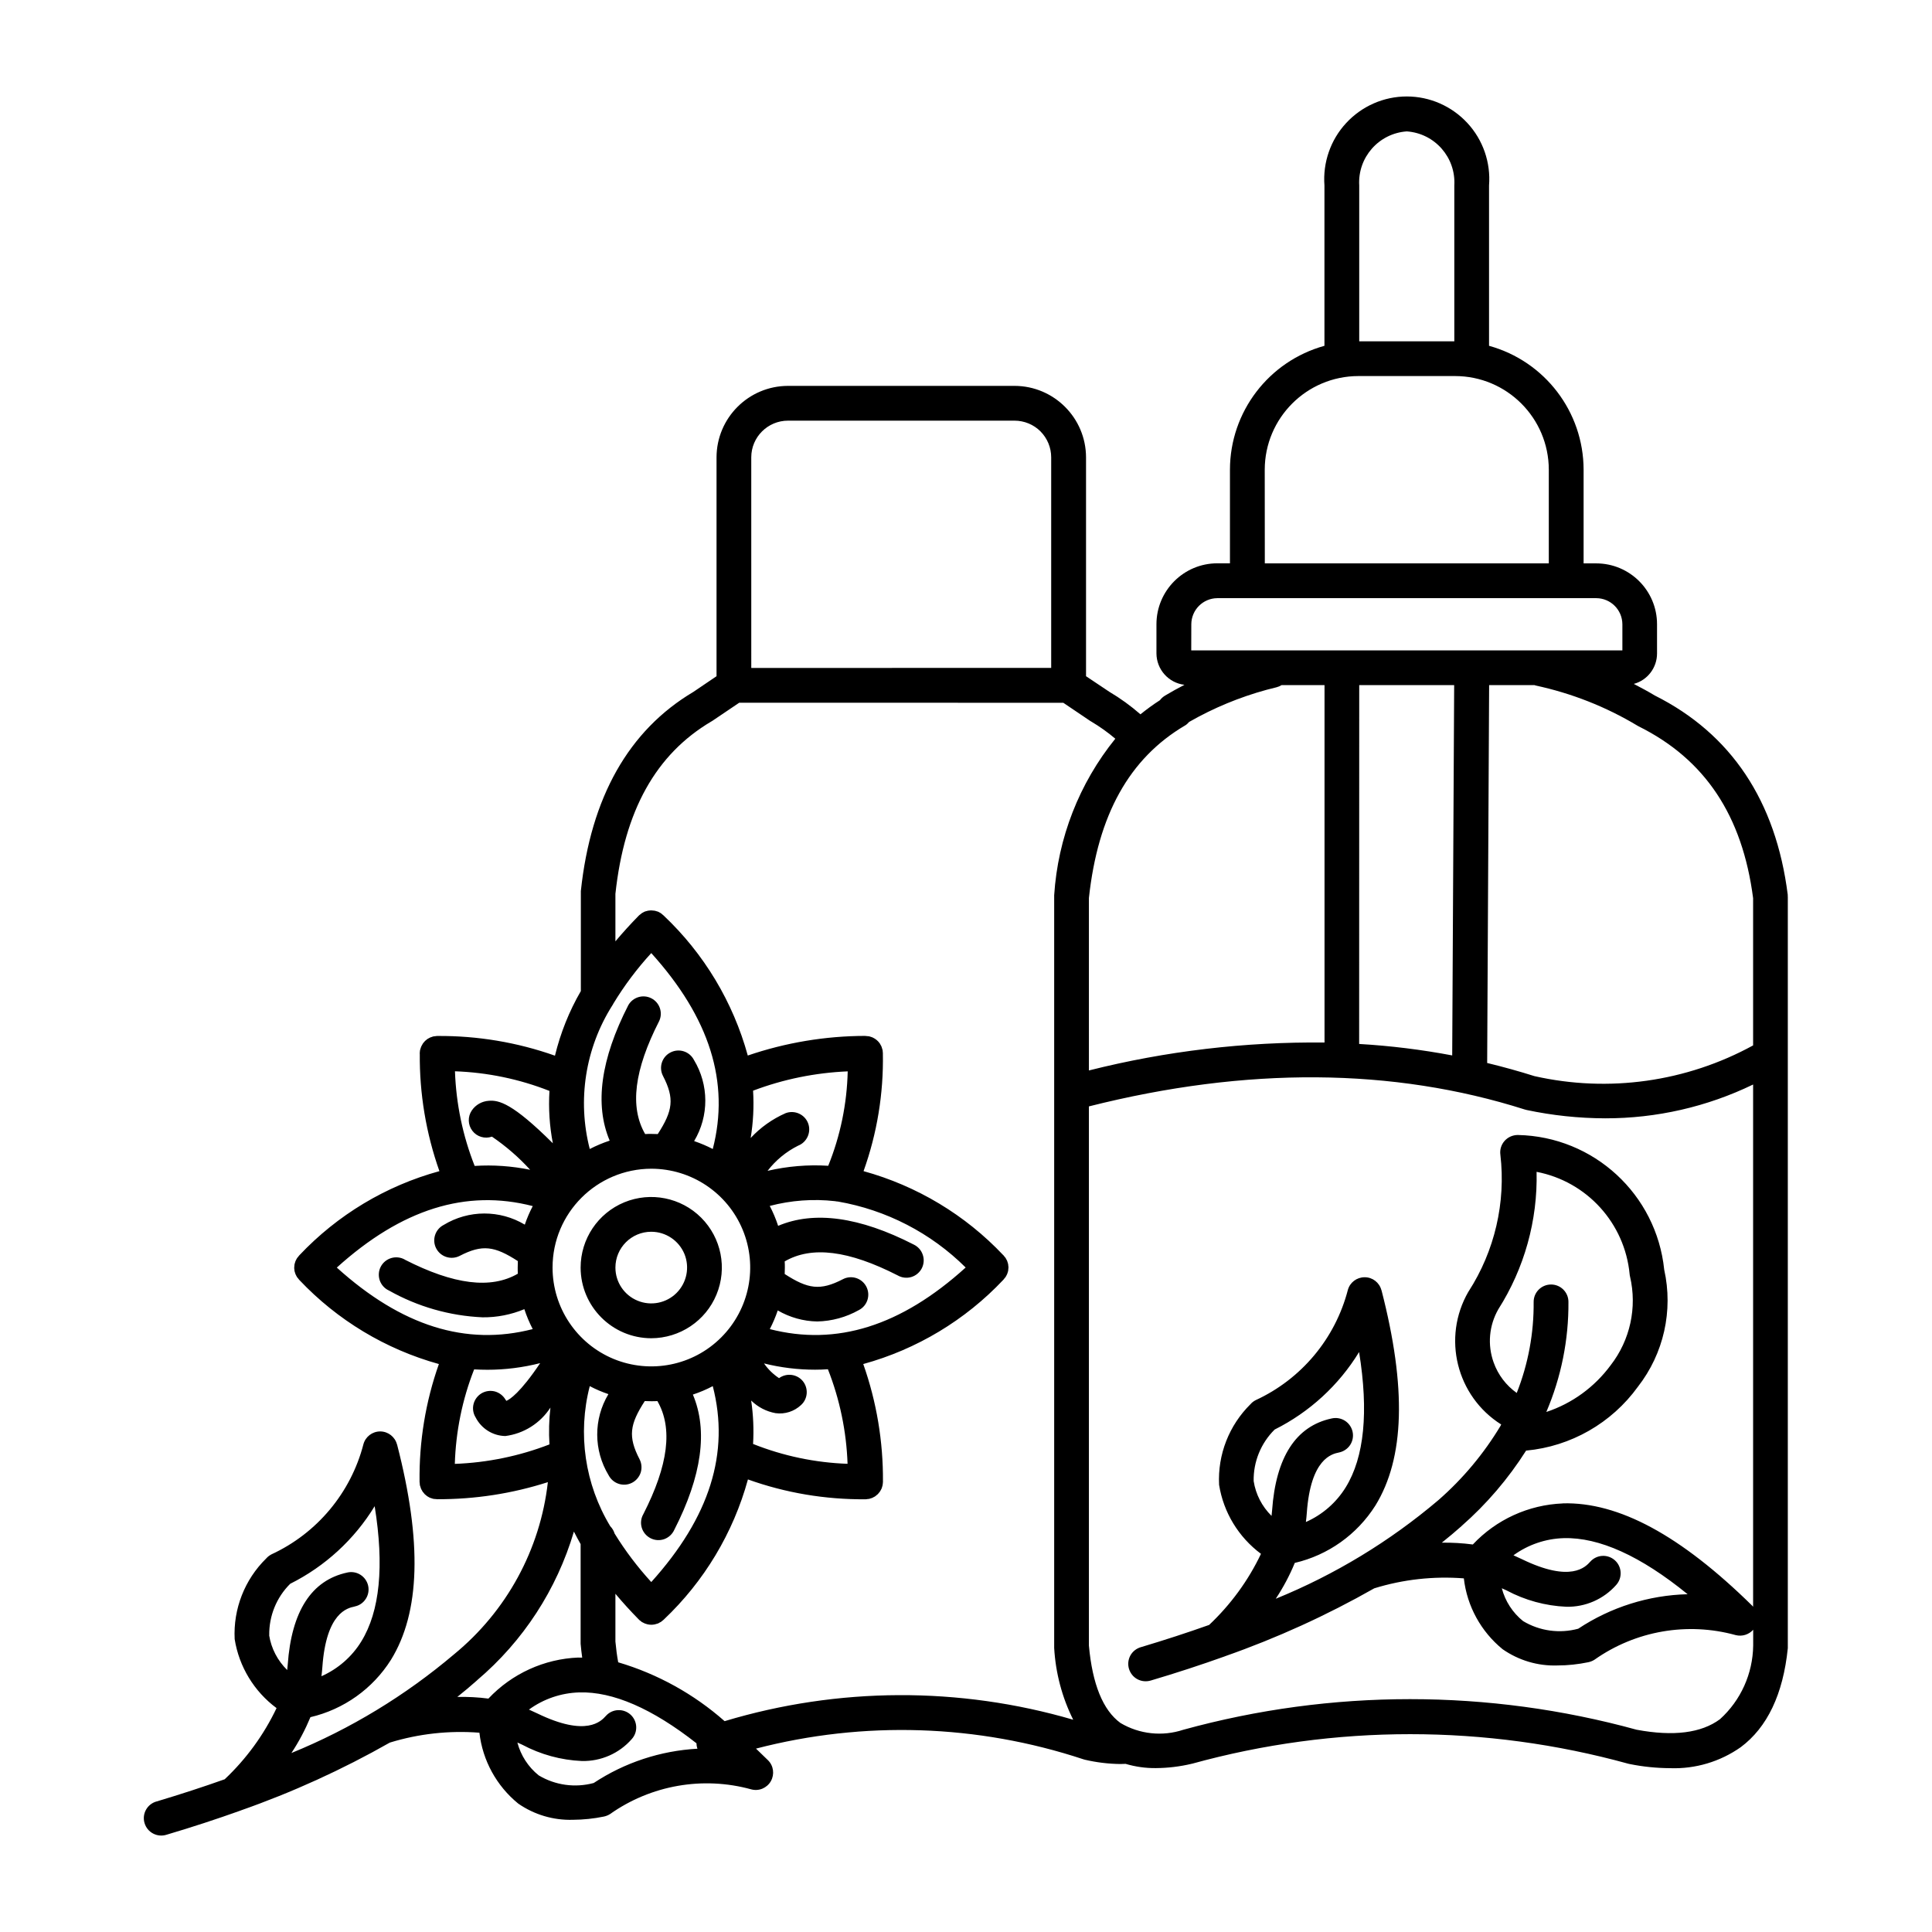
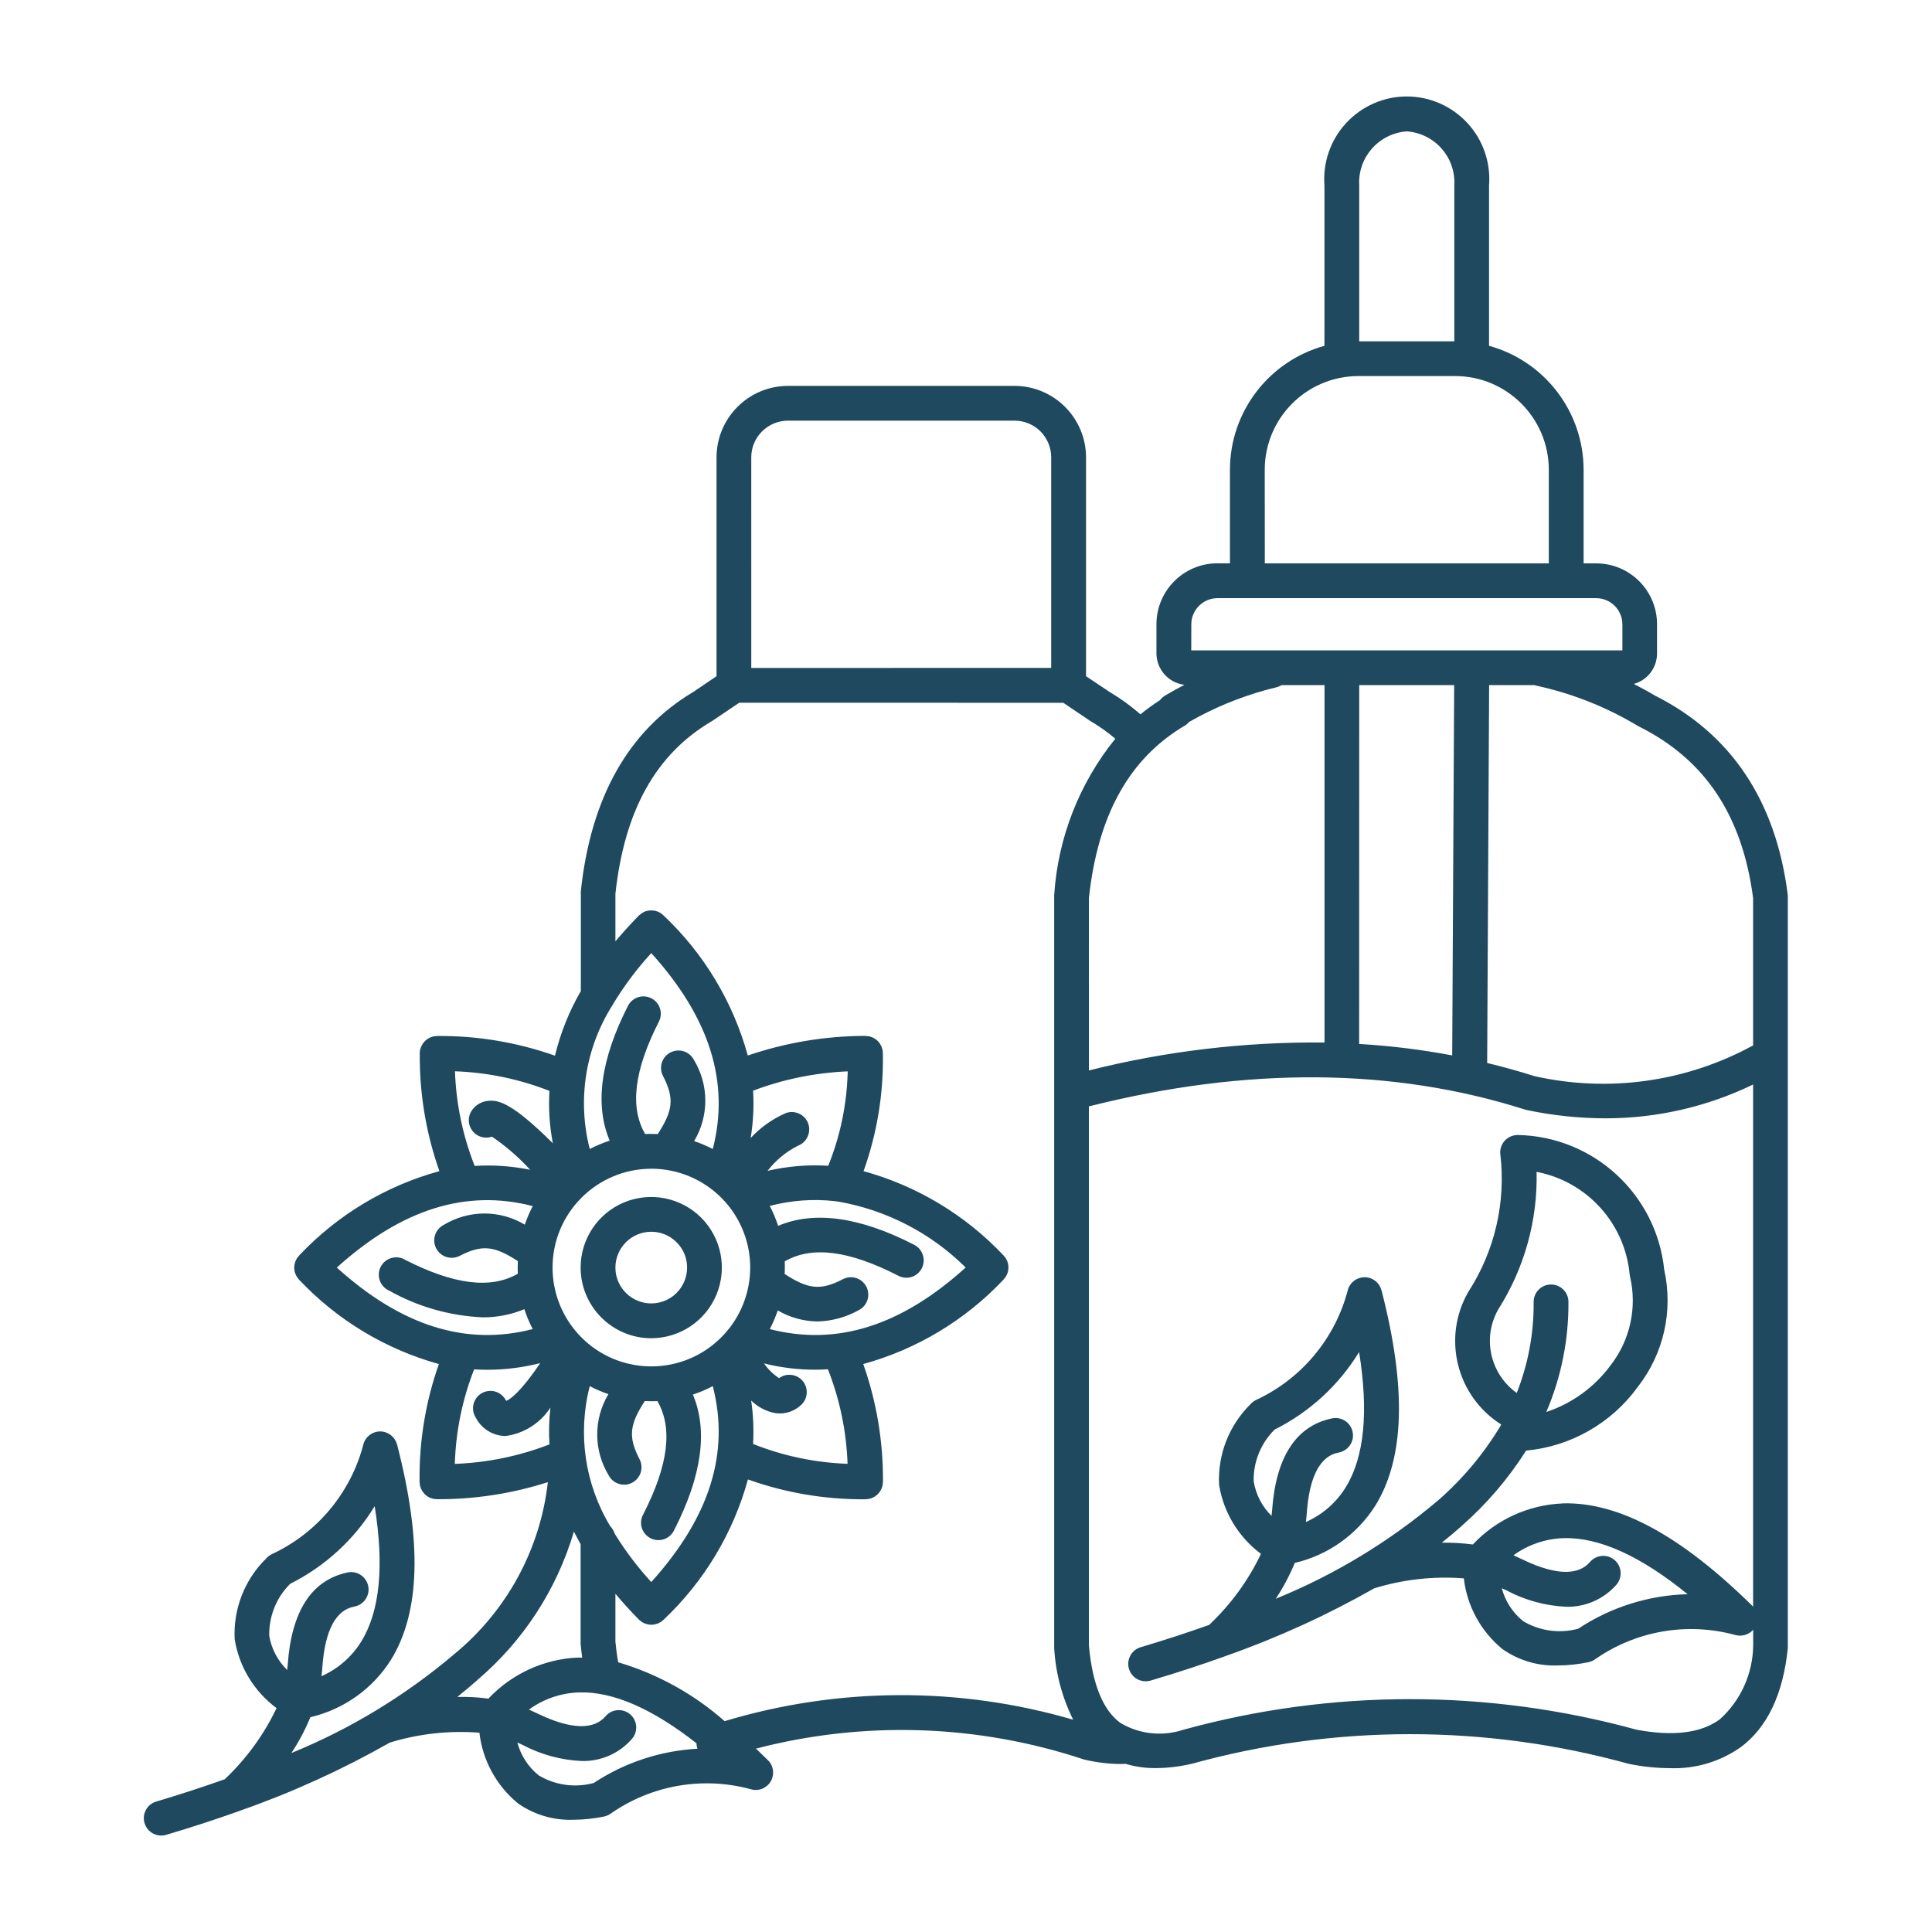
- <svg xmlns="http://www.w3.org/2000/svg" width="1200pt" height="1200pt" version="1.1" viewBox="0 0 1200 1200">
+ <svg xmlns="http://www.w3.org/2000/svg" width="1200pt" height="1200pt" version="1.1" viewBox="0 0 1200 1200" fill="#1F495E">
  <path d="m1110.4 556.45v-0.703c-7.359-58.359-35.203-99.984-82.547-123.74-4.266-2.578-8.672-4.922-13.078-7.219 8.531-2.297 14.438-10.078 14.438-18.891v-18.188c0-20.859-16.922-37.781-37.781-37.781h-7.828v-58.172c-0.047-35.953-24.094-67.406-58.734-76.969v-99.562c1.125-14.25-3.75-28.359-13.453-38.812-9.703-10.5-23.344-16.5-37.641-16.5s-27.938 6-37.641 16.5c-9.703 10.453-14.578 24.562-13.5 38.812v99.609-0.047c-34.594 9.562-58.641 41.016-58.688 76.922v58.172h-7.828c-20.859 0-37.781 16.922-37.828 37.781v18.188c0.047 9.938 7.5 18.328 17.391 19.5-4.125 2.156-8.156 4.359-12.141 6.75h0.047c-1.219 0.703-2.297 1.688-3.141 2.812-4.172 2.672-8.203 5.625-12.094 8.766-6-5.25-12.469-9.938-19.359-14.016l-14.438-9.656v-135.94c-0.047-24.469-19.922-44.344-44.391-44.391h-140.72c-24.516 0.047-44.344 19.922-44.391 44.391v135.94l-14.391 9.75c-40.172 23.859-63.703 65.484-69.891 123.71v62.109c-7.266 12.516-12.656 26.062-16.078 40.125-23.438-8.297-48.141-12.422-73.031-12.234h-0.188c-0.328 0-0.656 0.094-0.984 0.094v0.047c-0.375 0-0.797 0.047-1.172 0.094-0.328 0.094-0.656 0.188-0.938 0.281l-0.047 0.047c-0.328 0.094-0.703 0.188-1.031 0.328s-0.609 0.328-0.891 0.469-0.656 0.328-0.938 0.516-0.516 0.422-0.797 0.656-0.562 0.422-0.797 0.703c-0.234 0.234-0.422 0.516-0.656 0.75-0.188 0.234-0.469 0.516-0.656 0.844-0.188 0.281-0.328 0.609-0.469 0.891v-0.047c-0.188 0.328-0.375 0.656-0.516 0.984s-0.234 0.656-0.328 0.984-0.234 0.656-0.328 1.031c-0.094 0.328-0.094 0.703-0.141 1.078s-0.094 0.656-0.094 1.031v0.188l0.047-0.047c-0.234 24.844 3.891 49.594 12.188 73.031-33.234 9.094-63.328 27.188-86.953 52.219l-0.047 0.094-0.094 0.047c-0.234 0.234-0.422 0.516-0.609 0.797l-0.703 0.844c-0.188 0.328-0.328 0.609-0.516 0.938-0.141 0.328-0.328 0.609-0.469 0.938s-0.234 0.656-0.328 1.031c-0.094 0.328-0.234 0.656-0.281 0.984s-0.094 0.703-0.094 1.031c-0.047 0.328-0.094 0.703-0.094 1.031s0 0.703 0.094 1.031 0 0.703 0.094 1.031l0.281 0.984v-0.047c0.094 0.375 0.188 0.703 0.328 1.031s0.328 0.609 0.469 0.938c0.188 0.328 0.328 0.609 0.516 0.938 0.188 0.281 0.469 0.562 0.703 0.844s0.375 0.562 0.609 0.797l0.094 0.047 0.047 0.094c23.578 24.938 53.531 42.984 86.625 52.172-8.297 23.438-12.328 48.234-12 73.125v0.141l0.141 1.125c0 0.328 0 0.656 0.094 0.984 0.094 0.375 0.234 0.75 0.375 1.125 0.094 0.281 0.188 0.609 0.281 0.891 0.141 0.328 0.328 0.703 0.562 1.031 0.141 0.281 0.281 0.562 0.422 0.797 0.234 0.281 0.469 0.609 0.75 0.891l0.562 0.703c0.281 0.234 0.609 0.516 0.891 0.75 0.234 0.188 0.469 0.422 0.703 0.562l0.984 0.562c0.281 0.141 0.516 0.328 0.797 0.422h0.047c0.375 0.141 0.797 0.281 1.172 0.375 0.281 0.094 0.562 0.188 0.844 0.281l0.047-0.047c0.422 0.094 0.891 0.141 1.359 0.141 0.281 0 0.516 0.094 0.797 0.094h0.141c23.344 0.094 46.5-3.469 68.719-10.594-4.734 41.906-25.688 80.25-58.312 106.97-30.234 25.594-64.312 46.312-100.97 61.266 4.641-7.031 8.578-14.484 11.812-22.266 20.672-4.828 38.672-17.625 50.016-35.625 18.188-29.531 19.406-73.266 3.797-133.74h-0.047c-1.219-4.734-5.484-8.062-10.359-8.109h-0.094c-4.875 0-9.141 3.281-10.406 7.969-7.828 30.188-28.828 55.312-57.141 68.391-1.219 0.656-2.344 1.5-3.234 2.531-13.406 13.125-20.531 31.359-19.594 50.109 2.719 17.109 12.094 32.531 26.016 42.844-7.875 16.594-18.844 31.594-32.203 44.203-13.453 4.781-27.562 9.375-42.281 13.781h-0.047c-2.766 0.75-5.156 2.625-6.562 5.156s-1.734 5.531-0.891 8.297c0.844 2.812 2.719 5.109 5.297 6.469 2.578 1.359 5.578 1.641 8.344 0.75 15.984-4.734 31.266-9.75 45.797-14.953l0.375-0.141h-0.047c32.062-11.25 63.047-25.359 92.578-42.141 18-5.531 36.891-7.594 55.641-6.141 1.969 17.25 10.641 33.047 24.094 44.016 9.984 6.938 21.891 10.453 34.031 10.078 6.469-0.047 12.891-0.703 19.219-2.016 1.312-0.281 2.625-0.797 3.797-1.547 25.5-18 57.703-23.625 87.75-15.328 4.734 1.266 9.703-0.844 12.141-5.109 2.391-4.266 1.688-9.609-1.828-13.031-2.531-2.484-5.016-4.875-7.453-7.219v0.047c67.031-17.438 137.63-15.141 203.34 6.609 0.328 0.094 0.656 0.188 0.984 0.281 7.219 1.688 14.578 2.578 21.984 2.672 1.078 0 2.109-0.094 3.141-0.094v-0.047c6.188 1.828 12.609 2.766 19.031 2.672 7.406-0.047 14.766-0.938 21.938-2.625l0.234-0.094h0.234c88.641-24.469 182.29-24.469 270.94 0 0.281 0.094 0.562 0.141 0.844 0.188 8.297 1.688 16.734 2.531 25.172 2.578 15.656 0.562 31.031-4.031 43.828-13.031 16.5-12.281 26.344-32.953 29.25-61.5v-466.59c0-0.234-0.047-0.422-0.047-0.656zm-943.22 459.28h0.047c-0.188-12 4.5-23.578 13.031-32.016 21.656-10.828 39.844-27.516 52.453-48.188 6 37.125 3.234 65.297-8.297 84-5.859 9.562-14.531 17.062-24.75 21.609 0.234-1.875 0.422-3.797 0.562-5.672 2.391-33.844 15.609-36.703 19.969-37.594v-0.047c2.859-0.516 5.344-2.203 6.938-4.641 1.594-2.391 2.156-5.344 1.547-8.203-0.609-2.812-2.344-5.297-4.781-6.844s-5.391-2.062-8.203-1.406c-22.172 4.734-34.641 24-36.984 57.188-0.094 1.125-0.188 2.203-0.328 3.328h-0.047c-5.906-5.812-9.844-13.312-11.156-21.516zm921.71-457.82v91.406c-41.438 22.688-89.766 29.484-135.84 19.078-9.656-3.047-19.453-5.766-29.344-8.156l1.219-234.71h28.172c0.234 0.047 0.422 0.188 0.656 0.234h-0.047c22.312 4.781 43.688 13.172 63.281 24.938 0.188 0.094 0.328 0.188 0.516 0.281l0.234 0.141c41.25 20.484 64.5 55.406 71.156 106.78zm-412.55-0.141c5.578-51.609 25.078-86.719 59.625-107.11l-0.047 0.047c1.031-0.609 1.922-1.406 2.672-2.297 15.141-8.672 31.312-15.375 48.141-19.969 2.016-0.562 4.078-1.078 6.094-1.547 1.125-0.281 2.203-0.75 3.188-1.359h26.672v222c-49.359-0.516-98.531 5.297-146.34 17.344zm167.9-132.24h58.969l-1.219 230.02h0.047c-19.125-3.609-38.438-6-57.844-7.125zm29.531-343.92c17.391 1.219 30.562 16.172 29.531 33.609v96.797h-59.062v-96.797c-1.031-17.438 12.141-32.391 29.531-33.609zm-88.219 210.14c0.047-32.109 26.062-58.125 58.172-58.172h60.141-0.047c32.109 0.047 58.125 26.062 58.172 58.172v58.172h-176.39zm-45.609 96c0.047-8.953 7.266-16.172 16.219-16.219h235.31c8.953 0.047 16.172 7.266 16.219 16.219v16.219h-267.79zm-273.32-103.69c0-12.562 10.219-22.781 22.828-22.781h140.68c6.047 0 11.859 2.391 16.125 6.656 4.266 4.312 6.656 10.078 6.656 16.125v130.78l-186.28 0.047zm-62.109 307.92c36.328 40.219 48.891 80.25 38.203 121.69-3.703-1.922-7.594-3.562-11.578-4.922 9.328-15.562 9.234-34.969-0.141-50.438-2.766-5.297-9.281-7.359-14.578-4.594-5.297 2.719-7.359 9.234-4.641 14.531 7.312 14.109 6.094 21.703-3.234 36.141-1.359-0.047-2.719-0.094-4.078-0.094s-2.531 0-3.75 0.094c-9.703-16.781-6.844-39.75 8.719-70.219 2.438-5.25 0.281-11.484-4.875-14.109-5.109-2.625-11.438-0.75-14.297 4.266-17.203 33.609-21.047 61.781-11.578 84.141-4.266 1.406-8.391 3.141-12.375 5.203-7.828-30.375-2.766-62.625 13.969-89.109 0.281-0.375 0.516-0.797 0.703-1.219 6.797-11.203 14.672-21.703 23.531-31.359zm0 390.66c-8.531-9.328-16.172-19.406-22.781-30.141-0.516-1.688-1.406-3.234-2.672-4.5-15.797-26.109-20.391-57.469-12.75-87.047 3.703 1.969 7.594 3.609 11.578 4.969-9.328 15.516-9.234 34.922 0.141 50.391 2.766 5.297 9.281 7.406 14.578 4.641 2.531-1.312 4.453-3.609 5.344-6.328 0.844-2.719 0.609-5.672-0.703-8.25-7.312-14.109-6.094-21.703 3.234-36.141 1.359 0.047 2.719 0.094 4.078 0.094s2.531 0 3.75-0.094c9.703 16.781 6.844 39.75-8.719 70.219-1.5 2.578-1.828 5.625-0.984 8.438s2.812 5.156 5.438 6.516 5.672 1.547 8.438 0.609c2.766-0.984 5.062-3.047 6.281-5.719 17.203-33.609 21.047-61.781 11.578-84.141v0.047c4.266-1.406 8.391-3.141 12.375-5.25 10.688 41.438-1.875 81.422-38.203 121.69zm-195.32-195.32c40.219-36.328 80.25-48.891 121.69-38.203l0.047-0.047c-1.969 3.75-3.609 7.594-4.969 11.578-15.516-9.281-34.922-9.234-50.391 0.188-5.297 2.719-7.406 9.281-4.641 14.578 2.766 5.297 9.281 7.359 14.578 4.641 14.109-7.312 21.703-6.094 36.141 3.234-0.047 1.359-0.094 2.719-0.094 4.078 0 1.359 0 2.531 0.094 3.75-16.781 9.703-39.75 6.844-70.219-8.719v-0.047c-2.578-1.453-5.625-1.781-8.438-0.938s-5.156 2.766-6.516 5.391c-1.359 2.625-1.547 5.672-0.609 8.484 0.984 2.766 3 5.062 5.719 6.281 17.812 10.031 37.734 15.75 58.172 16.641 8.859 0.094 17.719-1.641 25.922-5.062 1.406 4.266 3.141 8.391 5.203 12.375-41.438 10.688-81.469-1.875-121.69-38.203zm195.32-61.359v-0.047c24.844 0 47.25 14.953 56.766 37.875 9.516 22.922 4.266 49.312-13.312 66.891-17.531 17.578-43.922 22.828-66.891 13.359-22.922-9.516-37.875-31.922-37.875-56.719 0-33.891 27.469-61.312 61.312-61.406zm62.062 144v-0.047c4.172 4.078 9.422 6.797 15.141 7.828 5.812 0.797 11.625-1.078 15.891-5.109 4.219-3.891 4.641-10.359 1.031-14.812-3.656-4.406-10.125-5.203-14.766-1.828-3.656-2.438-6.844-5.531-9.328-9.141 10.359 2.578 21 3.891 31.734 3.891 2.672 0 5.344-0.094 7.969-0.281v0.047c7.359 18.703 11.484 38.578 12.188 58.688-20.109-0.703-39.984-4.875-58.688-12.328 0.516-8.953 0.141-17.953-1.172-26.859zm11.578-44.391v-0.047c1.922-3.75 3.562-7.594 4.922-11.578 7.453 4.312 15.891 6.703 24.516 6.844 9.047-0.188 17.953-2.625 25.875-7.078 5.297-2.719 7.359-9.234 4.641-14.531-2.766-5.344-9.281-7.406-14.578-4.641-14.109 7.312-21.703 6.094-36.141-3.234 0.047-1.359 0.094-2.719 0.094-4.078 0-1.359 0-2.531-0.094-3.75 16.781-9.75 39.75-6.844 70.219 8.719 2.531 1.453 5.578 1.828 8.438 0.984 2.812-0.844 5.156-2.812 6.516-5.438 1.312-2.625 1.547-5.672 0.562-8.438-0.938-2.812-3-5.062-5.672-6.328-33.609-17.203-61.781-21.047-84.141-11.578-1.359-4.219-3.141-8.391-5.203-12.375 13.219-3.469 26.953-4.5 40.547-2.953 0.609 0.141 1.219 0.188 1.828 0.234 30 5.203 57.703 19.5 79.312 40.969-40.172 36.375-80.203 48.938-121.69 38.25zm-1.406-98.344c5.062-6.562 11.531-11.906 18.938-15.609 5.531-2.156 8.344-8.391 6.234-13.969-2.109-5.531-8.391-8.344-13.969-6.234-8.203 3.609-15.609 8.859-21.703 15.422 1.594-9.703 2.109-19.547 1.5-29.391 18.797-7.125 38.672-11.156 58.781-12-0.469 20.109-4.547 39.984-12.094 58.641-12.656-0.797-25.359 0.281-37.688 3.141zm-194.16-61.828c20.109 0.703 39.984 4.828 58.688 12.188-0.656 10.922 0.047 21.844 2.109 32.531-25.031-24.891-33.516-26.906-39.797-26.391-4.266 0.281-8.156 2.484-10.547 6-2.625 3.844-2.484 8.953 0.375 12.656 2.812 3.703 7.734 5.156 12.141 3.609 8.672 5.906 16.641 12.797 23.719 20.578-11.344-2.297-22.922-3.141-34.453-2.391-7.406-18.75-11.531-38.625-12.234-58.781zm20.203 185.39c11.016 0 22.031-1.406 32.719-4.125-12.422 18.516-18.938 22.594-21 23.438-0.188-0.234-0.375-0.516-0.562-0.797-1.453-2.484-3.844-4.312-6.609-5.062-2.812-0.703-5.766-0.281-8.25 1.172-2.484 1.5-4.266 3.891-4.969 6.703s-0.234 5.766 1.266 8.203c3.562 6.984 10.641 11.484 18.469 11.625 11.484-1.453 21.75-7.969 28.031-17.672-0.891 7.594-1.078 15.234-0.609 22.875-18.75 7.266-38.625 11.344-58.781 12.094 0.609-20.109 4.641-39.984 12-58.688 2.812 0.141 5.484 0.234 8.297 0.234zm-18.75 203.21c4.266-3.422 8.391-6.844 12.328-10.359h-0.047c28.641-24.281 49.5-56.344 60.141-92.344 1.312 2.578 2.719 5.203 4.172 7.781v61.875c0.234 2.953 0.609 5.812 0.984 8.625h-2.391v-0.047c-21.234 0.844-41.297 10.031-55.875 25.5-6.422-0.844-12.844-1.172-19.312-1.031zm84.797 53.438c-11.578 3.141-23.953 1.453-34.266-4.734-6.469-5.203-11.109-12.375-13.219-20.391 1.031 0.422 2.016 0.891 3 1.359 11.438 6.094 24.094 9.562 37.031 10.125 11.812 0.281 23.203-4.688 30.984-13.594 4.031-4.406 3.656-11.25-0.75-15.234-4.453-3.984-11.297-3.656-15.281 0.797-2.953 3.281-12 13.312-42.562-1.5-1.688-0.797-3.422-1.594-5.203-2.391v-0.047c9.094-6.609 19.969-10.312 31.219-10.641 20.906-0.609 45.328 10.031 72.797 31.594 0 1.031 0.188 2.062 0.469 3 0 0.141 0.141 0.234 0.188 0.375-22.969 1.266-45.234 8.578-64.453 21.281zm81.281-38.391h-0.047c-19.125-16.875-41.672-29.344-66.094-36.562-0.75-4.031-1.312-8.297-1.734-12.891v-29.672c4.5 5.391 9.375 10.734 14.578 16.031l0.094 0.047 0.047 0.094h-0.047c0.328 0.234 0.609 0.469 0.938 0.703 0.234 0.188 0.469 0.422 0.75 0.609h-0.047c0.422 0.234 0.797 0.422 1.219 0.609 0.234 0.141 0.469 0.281 0.75 0.375 0.422 0.141 0.891 0.281 1.359 0.422 0.188 0 0.422 0.141 0.609 0.188v-0.047c1.359 0.281 2.766 0.281 4.125 0 0.234 0 0.422-0.141 0.656-0.188 0.469-0.094 0.938-0.234 1.359-0.375 0.281-0.094 0.516-0.281 0.75-0.375v-0.047c0.375-0.141 0.75-0.375 1.125-0.562 0.281-0.188 0.469-0.375 0.75-0.609 0.281-0.234 0.609-0.469 0.891-0.703l0.047-0.094 0.094-0.047c25.031-23.672 43.125-53.766 52.266-87.047 23.391 8.391 48.094 12.516 72.938 12.328h0.188c0.328 0 0.656-0.094 0.984-0.094v-0.047c0.375 0 0.75-0.047 1.125-0.094 0.328-0.094 0.703-0.188 1.031-0.328 0.328-0.094 0.703-0.188 1.031-0.328h-0.047c0.328-0.141 0.656-0.328 0.984-0.516 0.281-0.141 0.609-0.281 0.844-0.469 0.281-0.234 0.562-0.469 0.844-0.703 0.234-0.188 0.516-0.375 0.75-0.609 0.234-0.281 0.516-0.562 0.703-0.844 0.188-0.234 0.422-0.469 0.609-0.75 0.188-0.328 0.375-0.656 0.562-0.984 0.141-0.281 0.328-0.562 0.469-0.891v0.047c0.094-0.375 0.234-0.703 0.328-1.078 0.094-0.328 0.234-0.656 0.281-0.984v0.047l0.141-1.125c0-0.328 0.094-0.656 0.094-0.984v-0.188c0.188-24.891-3.938-49.641-12.234-73.078 33.234-9.141 63.328-27.234 86.953-52.266l0.047-0.094 0.094-0.047c0.234-0.234 0.422-0.516 0.609-0.797l0.703-0.844c0.188-0.281 0.375-0.609 0.516-0.938 0.141-0.328 0.328-0.609 0.469-0.938 0.141-0.328 0.234-0.656 0.328-0.984 0.094-0.328 0.234-0.656 0.281-0.984 0.047-0.328 0.094-0.703 0.094-1.031 0.047-0.328 0.094-0.703 0.094-1.031 0-0.328 0-0.703-0.094-1.031-0.094-0.328 0-0.703-0.094-1.031-0.094-0.328-0.188-0.656-0.281-0.984-0.094-0.328-0.188-0.703-0.328-1.031-0.141-0.328-0.328-0.609-0.469-0.938v0.047c-0.141-0.328-0.328-0.656-0.516-0.984-0.188-0.281-0.469-0.562-0.703-0.844s-0.375-0.562-0.609-0.797l-0.094-0.047-0.047-0.094v0.047c-23.578-24.984-53.625-43.031-86.766-52.172 8.391-23.438 12.469-48.188 12-73.078v-0.281c0-0.328-0.094-0.609-0.094-0.938-0.047-0.328 0-0.75-0.141-1.078-0.094-0.422-0.234-0.797-0.375-1.219-0.094-0.281-0.141-0.562-0.281-0.797h0.047c-0.234-0.469-0.469-0.891-0.75-1.359-0.094-0.141-0.141-0.328-0.234-0.469v0.047c-0.328-0.516-0.703-0.938-1.078-1.359l-0.188-0.234h-0.047c-0.375-0.422-0.844-0.797-1.312-1.125l-0.281-0.188c-0.422-0.328-0.891-0.562-1.359-0.797-0.188-0.094-0.328-0.188-0.469-0.234-0.422-0.188-0.844-0.281-1.266-0.422-0.281-0.094-0.516-0.188-0.797-0.234-0.375-0.047-0.75-0.094-1.125-0.094-0.328 0-0.609-0.094-0.938-0.094h-0.281l-0.047-0.047c-24.797 0.047-49.406 4.172-72.891 12.188-9.141-33.234-27.188-63.281-52.266-86.953l-0.094-0.047-0.047-0.094c-0.234-0.234-0.516-0.422-0.75-0.609-0.281-0.234-0.562-0.469-0.844-0.703-0.281-0.188-0.609-0.328-0.938-0.516s-0.609-0.375-0.938-0.469c-0.328-0.141-0.656-0.188-0.984-0.281s-0.656-0.234-1.031-0.281c-0.328-0.047-0.656-0.094-0.984-0.094-0.328-0.047-0.703-0.094-1.078-0.094s-0.656 0-0.984 0.094l0.047-0.047c-0.375 0-0.75 0.047-1.125 0.141-0.328 0.047-0.609 0.188-0.938 0.281v-0.047c-0.328 0.094-0.703 0.188-1.078 0.328-0.328 0.141-0.609 0.328-0.891 0.469-0.328 0.141-0.656 0.328-0.938 0.516s-0.562 0.469-0.844 0.703c-0.281 0.234-0.562 0.375-0.797 0.609l-0.047 0.094-0.094 0.047c-5.203 5.297-10.078 10.688-14.578 16.031v-29.484c5.578-51.656 25.078-86.719 59.625-107.11l0.562-0.328 16.734-11.297 201.28 0.047 16.734 11.297 0.562 0.328c5.297 3.141 10.312 6.703 15 10.688-22.406 27.703-35.672 61.641-37.969 97.219v467.53c0.891 15.516 4.875 30.656 11.812 44.578-70.734-20.672-145.92-20.344-216.52 0.891zm618.19-1.219c-11.625 8.625-28.969 10.781-51.656 6.562h-0.047c-92.156-25.359-189.47-25.359-281.63 0-13.031 4.312-27.281 2.766-39.047-4.219-10.875-7.922-17.438-24.141-19.594-48.094v-334.87c97.875-24.703 188.9-24.094 270.71 1.922 0.328 0.094 0.703 0.188 1.078 0.281h-0.047c16.078 3.422 32.484 5.156 48.938 5.203 31.828 0.047 63.234-7.125 91.875-21v324.37c-0.188-0.188-0.328-0.375-0.516-0.609-44.531-43.781-83.016-64.547-117.7-63.609v0.047c-21.234 0.844-41.297 9.984-55.875 25.5-6.375-0.844-12.844-1.219-19.266-1.125 4.266-3.422 8.391-6.844 12.328-10.359h-0.047c15.516-13.594 29.016-29.391 40.078-46.828 27.797-2.578 53.109-17.062 69.469-39.703 16.031-20.578 21.984-47.203 16.312-72.656-4.828-46.828-43.781-82.688-90.844-83.672h-0.234c-3.094 0.047-6.047 1.359-8.109 3.703s-3 5.438-2.578 8.531c3.469 29.719-3.516 59.766-19.734 84.938l-0.141 0.188c-16.453 28.5-7.406 64.922 20.391 82.453-0.141 0.234-0.234 0.469-0.375 0.703h0.047c-10.406 17.344-23.438 32.953-38.672 46.266-30.234 25.641-64.312 46.312-101.02 61.266 4.641-7.031 8.625-14.484 11.812-22.266 20.719-4.828 38.672-17.625 50.062-35.625 18.188-29.531 19.406-73.266 3.797-133.74h-0.047c-1.219-4.734-5.484-8.062-10.359-8.062h-0.094c-4.875 0-9.141 3.234-10.406 7.922-7.875 30.234-28.875 55.312-57.188 68.391-1.219 0.609-2.344 1.453-3.234 2.484-13.359 13.172-20.484 31.359-19.547 50.109 2.719 17.156 12.094 32.531 26.016 42.891-7.875 16.594-18.844 31.547-32.203 44.156-13.453 4.781-27.562 9.375-42.281 13.781h-0.047c-2.766 0.797-5.156 2.625-6.562 5.156-1.406 2.578-1.734 5.531-0.891 8.344 0.844 2.766 2.719 5.109 5.297 6.469s5.578 1.594 8.344 0.75c15.984-4.734 31.266-9.75 45.797-14.953l0.375-0.141h-0.047c32.062-11.25 63.047-25.359 92.578-42.141 18-5.578 36.891-7.641 55.641-6.188 1.969 17.25 10.641 33.047 24.094 44.016 9.984 6.938 21.891 10.5 34.031 10.078 6.469 0 12.891-0.703 19.219-2.016 1.312-0.281 2.625-0.797 3.797-1.547 25.5-18 57.703-23.578 87.75-15.281 3.938 0.984 8.109-0.281 10.828-3.328v9.797c-0.234 17.484-7.688 34.078-20.672 45.797zm-88.031-56.203c-11.578 3.141-23.953 1.453-34.266-4.734-6.469-5.203-11.109-12.375-13.219-20.391 1.031 0.422 2.016 0.891 3 1.359 11.438 6.094 24.094 9.562 37.031 10.125 11.859 0.281 23.203-4.688 31.031-13.547 3.984-4.453 3.609-11.297-0.797-15.281-4.453-3.984-11.25-3.656-15.281 0.797-2.953 3.281-12 13.312-42.562-1.547-1.688-0.797-3.422-1.594-5.203-2.391h0.047c9.094-6.609 19.969-10.312 31.172-10.641 22.031-0.609 47.766 11.062 76.922 34.781l0.047 0.047c-24.234 0.609-47.766 8.062-67.922 21.422zm-52.547-165.37c-3.938-10.922-2.859-22.969 2.906-33.047 16.172-25.453 24.469-55.172 23.766-85.359 31.266 6 54.797 31.922 57.797 63.609 0.047 0.469 0.094 0.938 0.234 1.406 4.5 19.219 0.094 39.469-12 55.078-10.031 13.594-23.953 23.766-39.984 29.062 9.234-21.609 13.922-44.906 13.734-68.391 0-5.953-4.828-10.781-10.781-10.781-6 0-10.828 4.828-10.828 10.781 0.188 19.359-3.375 38.578-10.5 56.578-6.609-4.688-11.625-11.297-14.344-18.938zm-116.06 93.516c2.391-33.844 15.609-36.703 19.969-37.594 2.812-0.562 5.344-2.25 6.938-4.641 1.594-2.438 2.156-5.391 1.547-8.203-0.609-2.859-2.344-5.344-4.781-6.891s-5.391-2.062-8.25-1.406c-22.172 4.734-34.641 24-36.984 57.188-0.094 1.125-0.188 2.203-0.328 3.328-5.906-5.812-9.844-13.406-11.109-21.609-0.234-12 4.5-23.578 13.031-32.016 21.656-10.828 39.844-27.516 52.453-48.141 6 37.125 3.234 65.297-8.297 84-5.859 9.516-14.531 17.062-24.75 21.562 0.234-1.781 0.422-3.656 0.562-5.578zm-407.16-108.56c17.719-0.047 33.75-10.734 40.5-27.094 6.797-16.406 3.047-35.25-9.516-47.812-12.516-12.516-31.406-16.266-47.766-9.516-16.406 6.797-27.094 22.781-27.094 40.547 0.047 24.188 19.641 43.828 43.875 43.875zm0-66.141c9 0 17.109 5.438 20.578 13.734 3.422 8.344 1.5 17.906-4.875 24.281-6.328 6.328-15.938 8.25-24.234 4.781-8.297-3.422-13.734-11.531-13.734-20.531 0-12.328 9.984-22.266 22.266-22.266z" />
</svg>
